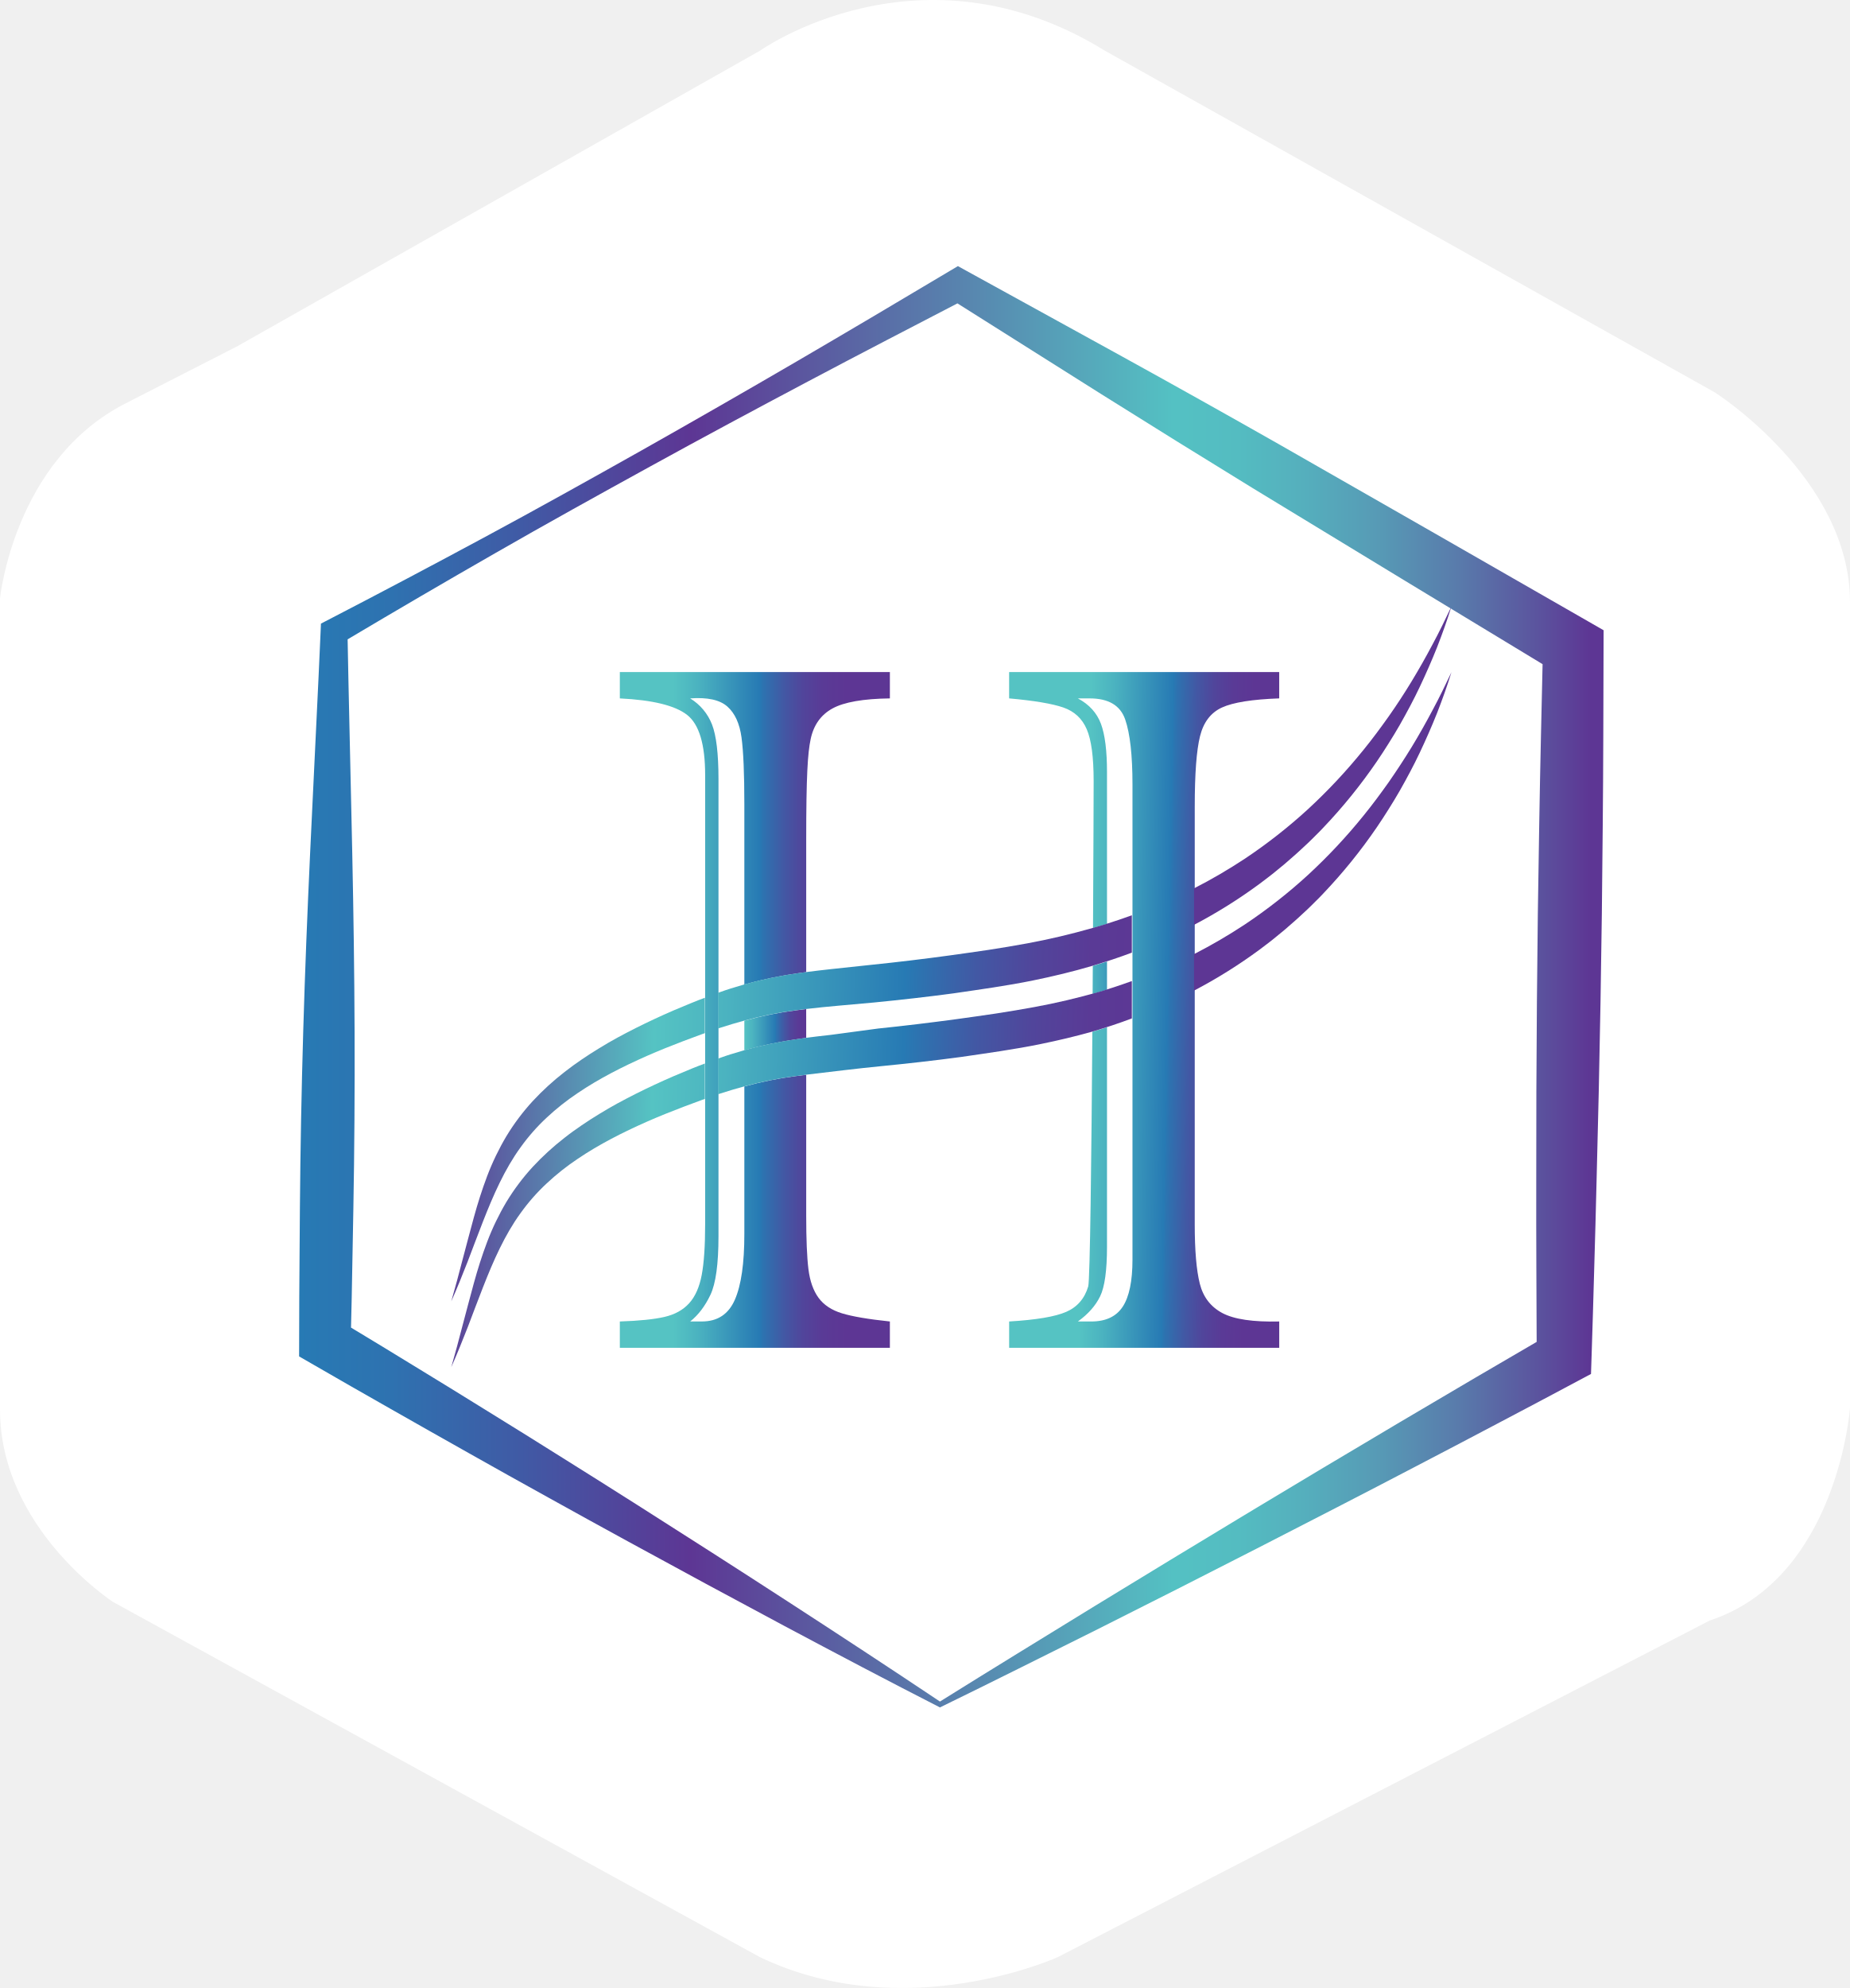
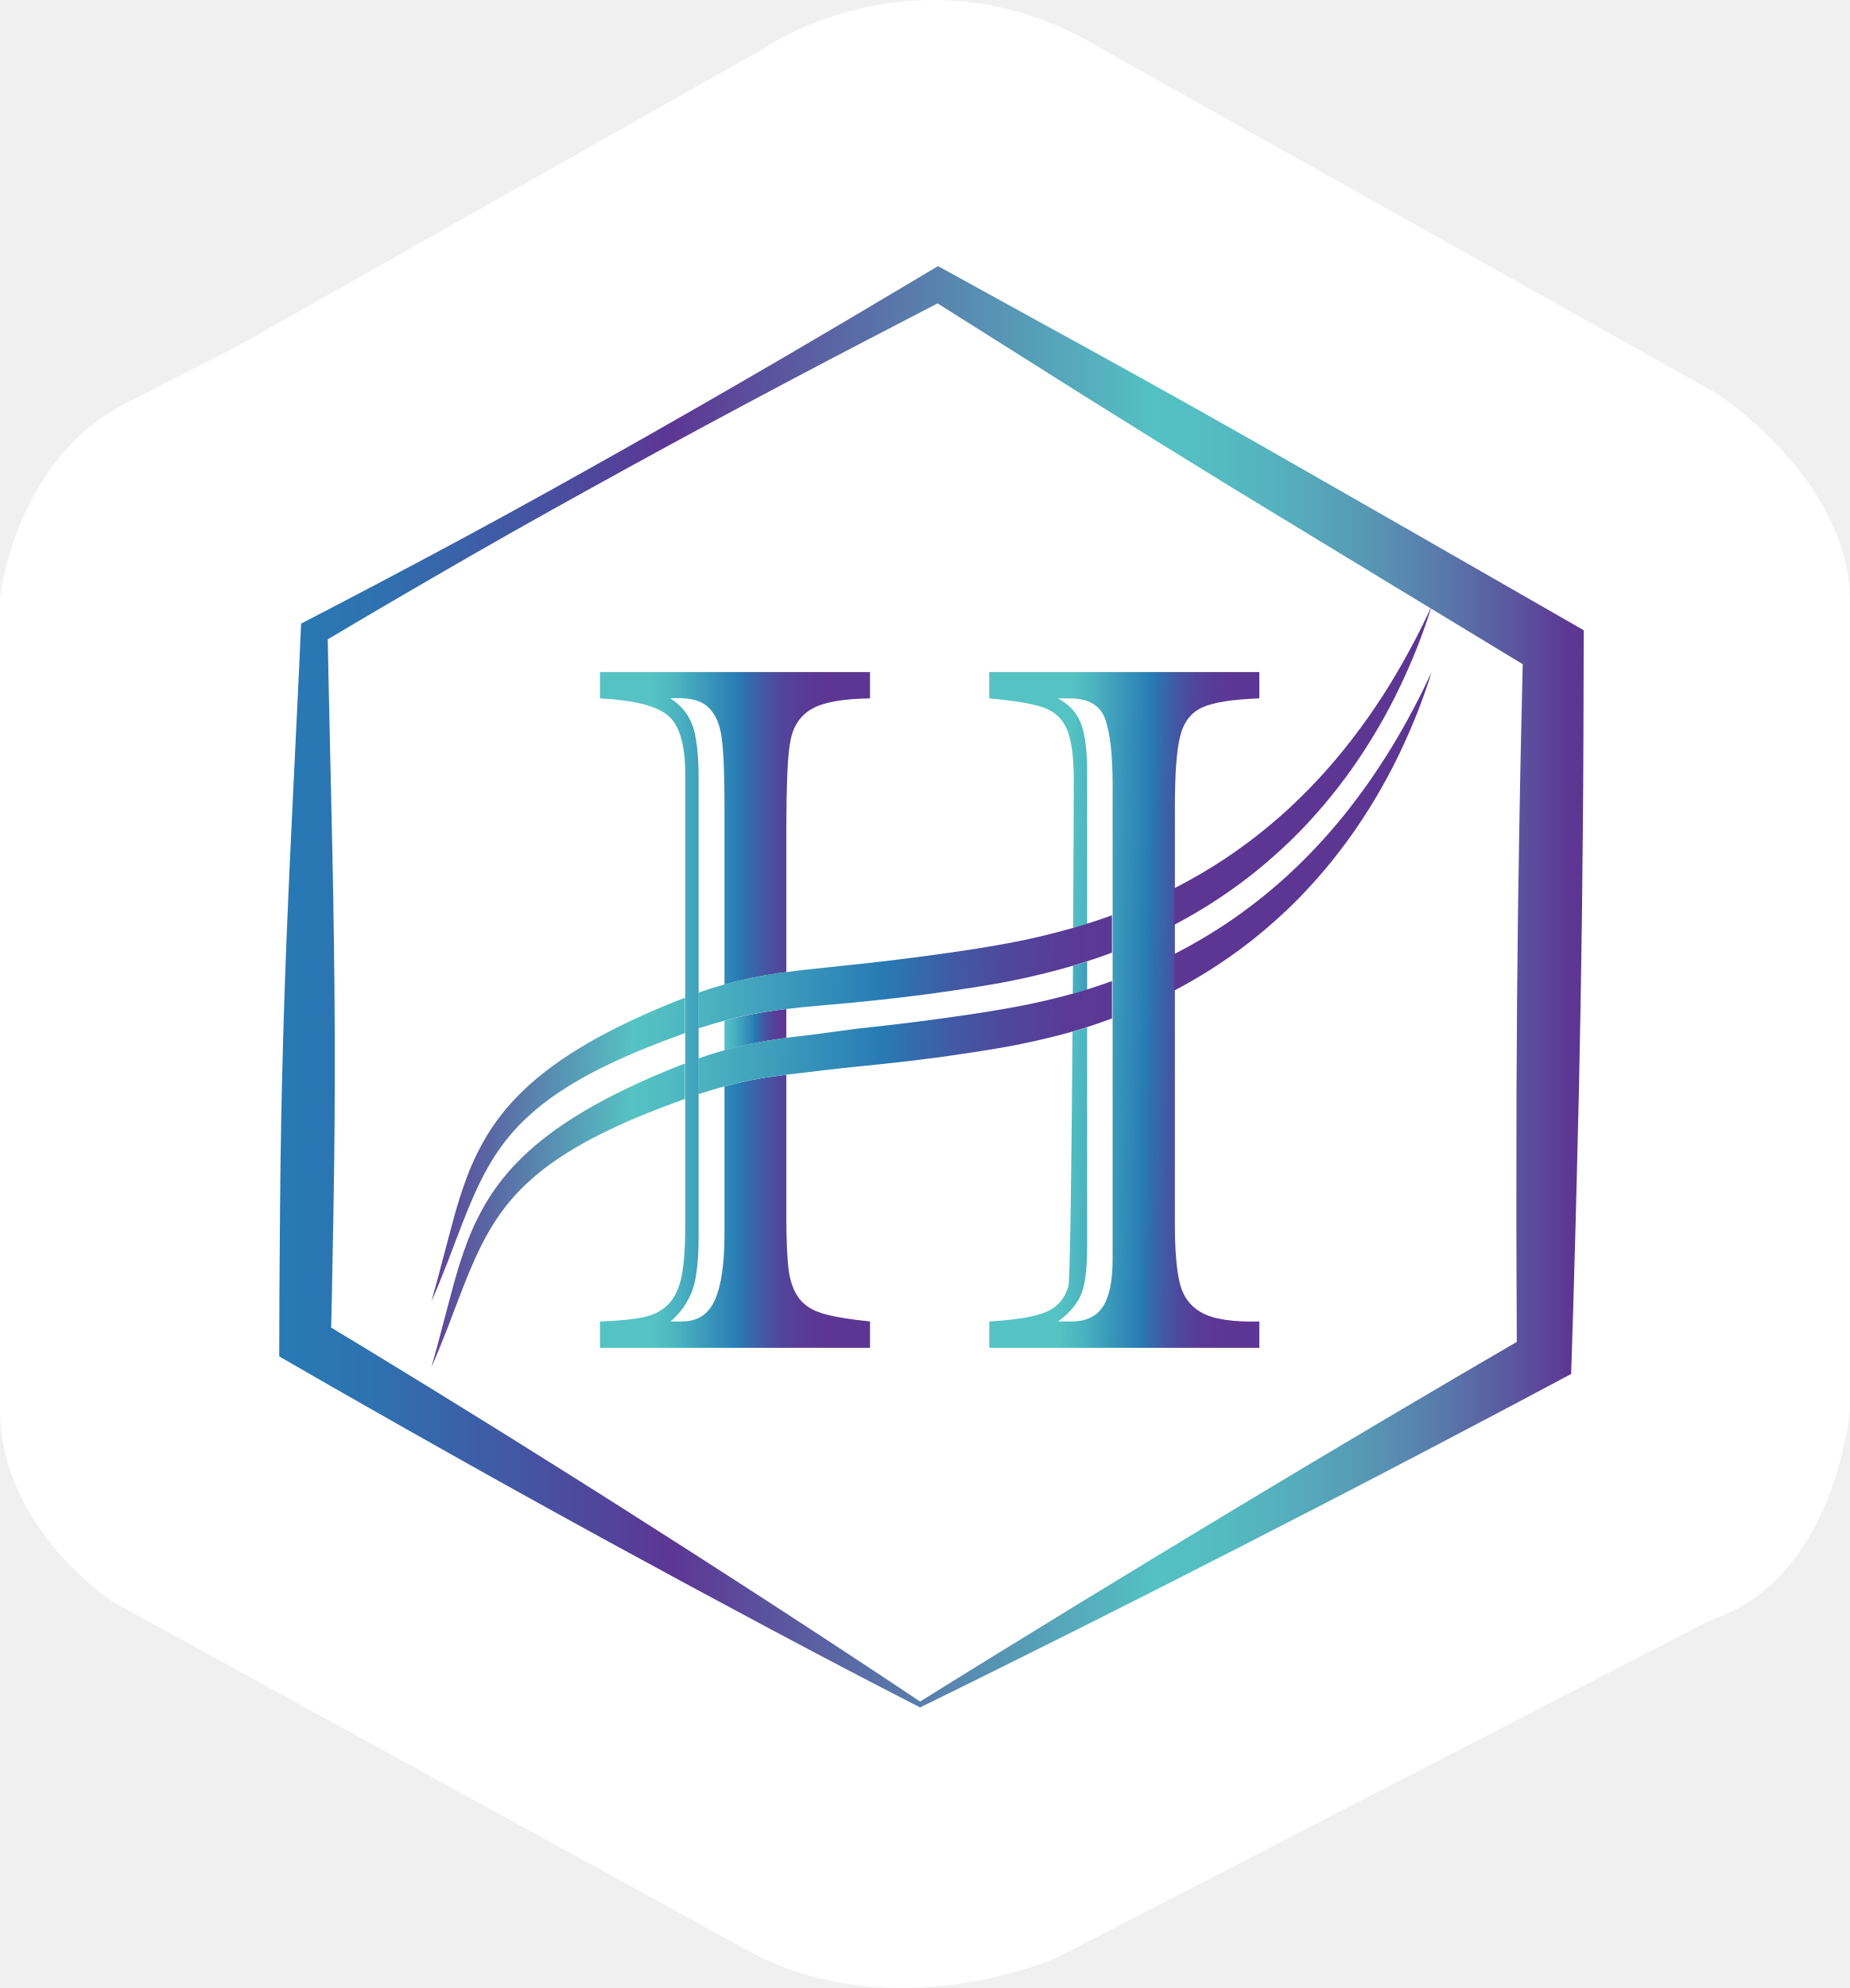
<svg xmlns="http://www.w3.org/2000/svg" xmlns:xlink="http://www.w3.org/1999/xlink" id="Layer_1" data-name="Layer 1" viewBox="0 0 2980 3201.56">
  <defs>
    <style>.cls-1{fill:#fff;}.cls-2{fill:url(#New_Gradient_Swatch);}.cls-3{fill:url(#New_Gradient_Swatch-2);}.cls-4{fill:url(#New_Gradient_Swatch-3);}.cls-5{fill:url(#New_Gradient_Swatch-4);}.cls-6{fill:url(#linear-gradient);}.cls-7{fill:url(#linear-gradient-2);}.cls-8{fill:url(#linear-gradient-3);}.cls-9{fill:url(#linear-gradient-4);}.cls-10{fill:url(#linear-gradient-5);}.cls-11{fill:url(#linear-gradient-6);}.cls-12{fill:url(#linear-gradient-7);}</style>
-     <linearGradient id="New_Gradient_Swatch" x1="1738.46" y1="1575.56" x2="1891.27" y2="1570.9" gradientUnits="userSpaceOnUse">
+     <linearGradient id="New_Gradient_Swatch" x1="1706.46" y1="1575.56" x2="1859.27" y2="1570.9" gradientUnits="userSpaceOnUse">
      <stop offset="0" stop-color="#55c3c3" />
      <stop offset="0.14" stop-color="#4bb3c0" />
      <stop offset="0.41" stop-color="#3088b7" />
      <stop offset="0.5" stop-color="#277ab4" />
      <stop offset="0.52" stop-color="#2d73b0" />
      <stop offset="0.64" stop-color="#4258a4" />
      <stop offset="0.75" stop-color="#51459b" />
      <stop offset="0.87" stop-color="#5a3a96" />
      <stop offset="1" stop-color="#5d3694" />
    </linearGradient>
-     <linearGradient id="New_Gradient_Swatch-2" x1="1198.97" y1="1658.21" x2="1298.62" y2="1658.21" xlink:href="#New_Gradient_Swatch" />
-     <linearGradient id="New_Gradient_Swatch-3" x1="1747.82" y1="1624.69" x2="2012.92" y2="1629.6" xlink:href="#New_Gradient_Swatch" />
-     <linearGradient id="New_Gradient_Swatch-4" x1="1084.23" y1="1626.45" x2="1363.01" y2="1626.45" xlink:href="#New_Gradient_Swatch" />
-     <linearGradient id="linear-gradient" x1="720.91" y1="1298.06" x2="1868.65" y2="1331.33" gradientUnits="userSpaceOnUse">
+     <linearGradient id="New_Gradient_Swatch-2" x1="1166.97" y1="1658.21" x2="1266.62" y2="1658.21" xlink:href="#New_Gradient_Swatch" />
+     <linearGradient id="New_Gradient_Swatch-3" x1="1715.82" y1="1624.69" x2="1980.92" y2="1629.6" xlink:href="#New_Gradient_Swatch" />
+     <linearGradient id="New_Gradient_Swatch-4" x1="1052.23" y1="1626.45" x2="1331.01" y2="1626.45" xlink:href="#New_Gradient_Swatch" />
+     <linearGradient id="linear-gradient" x1="688.91" y1="1298.06" x2="1836.65" y2="1331.33" gradientUnits="userSpaceOnUse">
      <stop offset="0" stop-color="#5d3694" />
      <stop offset="0.3" stop-color="#55c3c3" />
      <stop offset="0.4" stop-color="#4bb3c0" />
      <stop offset="0.59" stop-color="#3088b7" />
      <stop offset="0.65" stop-color="#277ab4" />
      <stop offset="0.67" stop-color="#2d73b0" />
      <stop offset="0.75" stop-color="#4258a4" />
      <stop offset="0.83" stop-color="#51459b" />
      <stop offset="0.91" stop-color="#5a3a96" />
      <stop offset="1" stop-color="#5d3694" />
    </linearGradient>
-     <linearGradient id="linear-gradient-2" x1="707.91" y1="1648.43" x2="1858.57" y2="1681.78" xlink:href="#linear-gradient" />
-     <linearGradient id="linear-gradient-3" x1="700.36" y1="1950.49" x2="1848.22" y2="1983.76" xlink:href="#linear-gradient" />
-     <linearGradient id="linear-gradient-4" x1="710.72" y1="1542.58" x2="1861.37" y2="1575.93" xlink:href="#linear-gradient" />
-     <linearGradient id="linear-gradient-5" x1="723.7" y1="1192.21" x2="1871.45" y2="1225.48" xlink:href="#linear-gradient" />
-     <linearGradient id="linear-gradient-6" x1="703.16" y1="1844.63" x2="1851.02" y2="1877.91" xlink:href="#linear-gradient" />
-     <linearGradient id="linear-gradient-7" x1="481.81" y1="1589.17" x2="2583.12" y2="1589.17" gradientUnits="userSpaceOnUse">
+     <linearGradient id="linear-gradient-2" x1="675.91" y1="1648.43" x2="1826.57" y2="1681.78" xlink:href="#linear-gradient" />
+     <linearGradient id="linear-gradient-3" x1="668.36" y1="1950.49" x2="1816.22" y2="1983.76" xlink:href="#linear-gradient" />
+     <linearGradient id="linear-gradient-4" x1="678.72" y1="1542.58" x2="1829.37" y2="1575.93" xlink:href="#linear-gradient" />
+     <linearGradient id="linear-gradient-5" x1="691.7" y1="1192.21" x2="1839.45" y2="1225.48" xlink:href="#linear-gradient" />
+     <linearGradient id="linear-gradient-6" x1="671.16" y1="1844.63" x2="1819.02" y2="1877.91" xlink:href="#linear-gradient" />
+     <linearGradient id="linear-gradient-7" x1="449.81" y1="1589.17" x2="2551.12" y2="1589.17" gradientUnits="userSpaceOnUse">
      <stop offset="0" stop-color="#277ab4" />
      <stop offset="0.07" stop-color="#2e72b0" />
      <stop offset="0.17" stop-color="#405aa5" />
      <stop offset="0.3" stop-color="#5d3694" />
      <stop offset="0.67" stop-color="#54c1c3" />
      <stop offset="0.72" stop-color="#54bcc1" />
      <stop offset="0.77" stop-color="#55afbd" />
      <stop offset="0.83" stop-color="#5799b5" />
      <stop offset="0.89" stop-color="#597aab" />
      <stop offset="0.95" stop-color="#5b539e" />
      <stop offset="0.99" stop-color="#5d3694" />
    </linearGradient>
  </defs>
  <path class="cls-1" d="M382,557.78l842-476s258-184,556,0l982,550s218,138,218,338v1298s-20,274-226,342l-1050,542s-246,112-480,0l-1042-572s-182-118-182-310v-1306s22-222,202-314Z" />
-   <path class="cls-2" d="M1760.3,1555.51c-.09,14.87-.19,30-.29,45.17q8.94-2.55,17.84-5.22c1.78-.54,3.55-1.12,5.32-1.68v-45.36C1775.57,1550.87,1768,1553.25,1760.3,1555.51Z" />
-   <path class="cls-3" d="M1298.62,1636v-11c-5.57.67-11.12,1.36-16.63,2.11a595.24,595.24,0,0,0-83,16.67v47.69c3.5-1,7-2,10.53-2.83,10.77-3,21.69-5.29,32.57-7.76,10.9-2.07,21.84-4.35,32.72-5.94,8-1.31,15.91-2.42,23.83-3.45V1636Z" />
-   <path class="cls-4" d="M1924.5,1971.59q0,63.26,8.14,95.65t36.47,47.43q28.34,15,91.5,13.5v42.4H1625.55v-42.4q65.13-3.86,91.84-15.45t35.5-40.87c3-10,5.23-210.67,6.7-410.2,7.88-2.32,15.73-4.78,23.58-7.31v353.51q0,57.09-11.07,79.82t-35.82,40.5h21.49q35.19,0,50.8-23.93t15.64-75.58V1263.58q0-70.93-11.73-104.91t-57.3-33.93h-18.9q27.36,14.65,37.13,40.9t9.76,77.88v244.33c-1.78.55-3.53,1.13-5.31,1.68-5.73,1.74-11.45,3.38-17.21,5,.69-121.76,1-218.63,1-234.08v-3.07q0-57.06-11.07-82.91t-37.79-35.09q-26.7-9.23-87.27-14.66v-42.41h435.06v42.41q-65.13,2.31-92.16,14.66T1933,1185.67q-8.49,34-8.48,113.38Z" />
-   <path class="cls-5" d="M1199,1585.51V1295.19q0-74-4.56-107.57t-22.78-49.76q-18.24-16.2-59.93-13.12a85.23,85.23,0,0,1,35.19,42q10.36,26.65,10.42,87.55v736.54q0,67.16-13,94.49t-32.56,42.82h18.89q37.77,0,53.09-35.1T1199,1987V1749.68a599.93,599.93,0,0,1,83-16.68c5.51-.72,11.08-1.43,16.65-2.08v226.8q0,57.09,3.56,86t16.3,46.31q12.67,17.33,37.76,25t77.17,13.13v42.4h-435v-42.4q46.88-1.55,71.94-7.35t39.73-22q14.68-16.2,20.21-45.49t5.54-81.77V1248.17q0-74.07-29-96.81t-108.42-26.62v-42.41h435v42.41q-64.47.83-92.47,16.2t-35.16,49.38c-4.79,22.62-7.16,58.87-7.16,163.41v211.79c-7.92,1-15.86,2.16-23.84,3.46-10.89,1.57-21.84,3.86-32.72,5.94-10.89,2.46-21.8,4.75-32.56,7.76C1206,1583.57,1202.47,1584.52,1199,1585.51Z" />
-   <path class="cls-6" d="M2273.78,1203.33q-17.73,28.89-36.91,56.45c-12.95,18.25-26.18,36.17-40.17,53.35a893.65,893.65,0,0,1-89.81,95.95,841.45,841.45,0,0,1-101.44,79.56,854.86,854.86,0,0,1-82,47.87v58.77a816,816,0,0,0,105.82-66.19c9-6.92,18.13-13.51,26.81-20.84l13.16-10.79,12.85-11.2c8.65-7.34,16.82-15.35,25.19-23,4.16-3.89,8.12-8,12.17-12s8.14-8,12-12.23A848.87,848.87,0,0,0,2218,1332c6.42-9.58,12.86-19.12,18.91-29,6.25-9.68,12.05-19.7,17.9-29.65,11.39-20.14,22.37-40.49,32.27-61.46s19.26-42.16,27.83-63.71c8.4-21.63,16.27-43.45,23.11-65.65-9.82,20.82-19.8,41.45-30.64,61.52Q2291.39,1174.35,2273.78,1203.33Z" />
-   <path class="cls-7" d="M1823.2,1579.94v60.18q-15.6,5.85-31.37,11.11c-3.19,1.06-6.41,2.08-9.63,3.11-3.94,1.26-7.91,2.53-11.87,3.76-2.63.82-5.26,1.64-7.91,2.39-1.25.41-2.53.75-3.78,1.09-27.32,7.69-54.88,14.18-82.48,19.82-21.41,4.41-42.91,8-64.25,11.35s-42.63,6.32-64,9.46c-42.69,5.74-85.57,10.56-128.32,14.76-36.72,3.52-85.69,9.61-121.54,13.84v.11c-5.56.65-11.13,1.36-16.63,2.08a598.53,598.53,0,0,0-82.94,16.68c-12.63,3.45-25.22,7.17-37.85,11.27-1.25.45-2.53.89-3.78,1.3v-57.51c1.41-.51,2.84-1,4.25-1.5,5.28-1.78,10.44-3.8,15.78-5.33,7.19-2.19,14.38-4.41,21.6-6.46,3.5-1,7-2,10.53-2.84,10.75-3,21.66-5.3,32.54-7.76,10.87-2.08,21.81-4.37,32.69-5.94,7.68-1.27,15.37-2.36,23-3.35v-.1c13.72-1.81,27.37-3.32,41-4.86l76.26-10.21c42.31-4.34,84.41-9.47,126.51-15.14,21-3,42.09-5.78,63.06-9s41.69-6.7,62.35-10.49c34.91-6.39,69.41-14.59,103.48-24.26.28-.07.56-.14.84-.24,2-.58,4.1-1.2,6.13-1.81,1.78-.55,3.53-1.13,5.31-1.68Q1802.83,1587.33,1823.2,1579.94Z" />
-   <path class="cls-8" d="M1114.61,1720.79q-15.22,6.17-30.37,12.69-30.26,13.1-60,28c-9.91,5-19.76,10.14-29.56,15.46s-19.47,11-29.06,16.85-19.11,11.91-28.47,18.31-18.62,13-27.63,20.12a426.55,426.55,0,0,0-51.28,46.85,356.71,356.71,0,0,0-42.57,56.69,411.45,411.45,0,0,0-30.92,64.16c-8.38,22.13-15.43,44.54-21.61,67.08s-12,45-18,67.46c-5.72,22.52-11.92,44.86-18.23,67.24,9.42-21,17.94-42.56,26.43-64.07,8.27-21.61,16.3-43.3,24.71-64.66,16.73-42.71,35-84.28,60.46-119.27a317.31,317.31,0,0,1,42.23-48,388.07,388.07,0,0,1,49.6-39.3c34.94-23.69,72.85-42.77,111.6-59.94,19.4-8.56,39.11-16.45,59-24q14.86-5.73,29.89-11.12c1.54-.56,3.07-1.07,4.61-1.61v-57C1128.43,1715.31,1121.45,1718,1114.61,1720.79Z" />
-   <path class="cls-9" d="M1823.2,1474v60.18q-15.6,5.83-31.37,11.1c-3.19,1.06-6.41,2.09-9.63,3.11-7.59,2.46-15.22,4.86-22.84,7.11-31.38,9.26-63.1,16.88-94.92,23.38-21.37,4.4-42.88,8-64.22,11.34s-42.63,6.32-63.94,9.47c-42.73,5.74-85.57,10.55-128.33,14.76-37,3.55-74,6.22-109.85,10.52-5.56.65-11.13,1.37-16.63,2.09a600,600,0,0,0-82.94,16.67c-12.63,3.45-25.22,7.18-37.85,11.28-1.25.44-2.53.89-3.78,1.3v-57.51c1.41-.52,2.84-1,4.25-1.51,5.28-1.77,10.44-3.79,15.78-5.33,7.19-2.18,14.38-4.41,21.6-6.46,3.5-1,7-1.94,10.53-2.83,10.75-3,21.66-5.3,32.54-7.76,10.87-2.08,21.81-4.37,32.69-5.94,8-1.3,15.9-2.43,23.81-3.46,13.72-1.81,27.38-3.31,41-4.85l63.76-6.8q63.47-6.51,126.48-15.14c21-3,42.12-5.77,63.09-9s41.7-6.7,62.32-10.49c35.44-6.53,70.41-14.84,105-24.71,5.75-1.64,11.47-3.28,17.19-5,1.78-.55,3.53-1.13,5.31-1.68Q1802.83,1481.4,1823.2,1474Z" />
-   <path class="cls-10" d="M2029.22,1423.15c9-6.91,18.13-13.5,26.81-20.84l13.16-10.78,12.85-11.21c8.65-7.34,16.82-15.34,25.19-23,4.16-3.89,8.12-8,12.17-12s8.14-8,12-12.23A848.78,848.78,0,0,0,2218,1226.08c6.42-9.58,12.86-19.13,18.91-29,6.25-9.69,12.05-19.7,17.9-29.65,11.39-20.14,22.37-40.49,32.27-61.46s19.26-42.16,27.83-63.71c8.4-21.63,16.27-43.46,23.11-65.65-9.82,20.81-19.8,41.45-30.64,61.52q-16,30.25-33.58,59.24t-36.91,56.45c-12.95,18.24-26.18,36.17-40.17,53.35a894.6,894.6,0,0,1-89.81,96,842.45,842.45,0,0,1-101.44,79.56,854.86,854.86,0,0,1-82,47.87v58.76A814.87,814.87,0,0,0,2029.22,1423.15Z" />
-   <path class="cls-11" d="M1114.61,1614.86q-15.22,6.17-30.37,12.69-30.26,13.1-60,28c-9.91,5-19.76,10.13-29.56,15.45s-19.47,11-29.06,16.86-19.11,11.9-28.47,18.31-18.62,13-27.63,20.11a427.47,427.47,0,0,0-51.28,46.86,356.71,356.71,0,0,0-42.57,56.69A411.35,411.35,0,0,0,784.74,1894c-8.38,22.14-15.43,44.55-21.61,67.09s-12,45-18,67.46c-5.72,22.52-11.92,44.85-18.23,67.24,9.42-21,17.94-42.56,26.43-64.08,8.27-21.6,16.3-43.29,24.71-64.65,16.73-42.71,35-84.28,60.46-119.28a317.79,317.79,0,0,1,42.23-48,388.88,388.88,0,0,1,49.6-39.29c34.94-23.7,72.85-42.78,111.6-59.94,19.4-8.56,39.11-16.45,59-24q14.86-5.71,29.89-11.11c1.54-.57,3.07-1.07,4.61-1.61v-57C1128.43,1609.38,1121.45,1612.05,1114.61,1614.86Z" />
-   <path class="cls-12" d="M2559.17,1001.22,2309.71,858.14,2060.05,715.38Q1935,644.4,1809,574.9L1556.91,436.22,1543,428.56l-12.33,7.33L1407,509.37q-61.89,36.6-124,72.87-124.24,72.42-249.47,143.09C950,772.28,866.31,819,781.87,864.45s-169.18,90.32-254.38,134.4l-10.5,5.43-.56,13c-4.1,95.23-9.08,190.45-13.5,285.68-4.65,95.23-8.92,190.45-12.19,285.7s-5.62,190.49-6.9,285.76c-.66,47.63-.94,95.27-1.27,142.91l-.5,71.45-.2,71.46-.06,24.18,20.35,11.73c42.27,24.37,84.54,48.73,127,72.74s84.7,48.2,127.14,71.93l63.58,35.68,63.61,35.34c42.35,23.6,84.76,46.83,127.06,70q127,69.42,253.1,136.74c84,44.76,167.59,88.78,250.44,131.13q62.94-30.71,126.37-62.33L1767.66,2624q127.62-64,256.46-130l129-66.28q64.59-33.27,129.24-67.08Q2347,2327,2411.7,2292.8q64.77-34,129.42-68.57l21.69-11.54.86-26.09q2.35-71.43,4.29-142.87c1.37-47.62,2.76-95.25,3.85-142.88L2575.3,1758l2.81-142.89q2.52-142.89,3.61-285.8c.5-47.64.69-95.27.89-142.91l.42-142.92.09-28.5ZM2376,2219q-61,35.79-122,71.9t-122.13,72.66l-122.41,73.46q-122.6,73.95-246.25,149.54l-124.11,76.26q-62.28,38.28-125,77.42c-82.28-55-163.81-108.38-244.92-161S1107.45,2475,1027,2423.91c-40.25-25.48-80.41-50.93-120.62-76l-60.23-37.7-60.27-37.34c-40.12-25-80.34-49.56-120.54-74.14q-49.84-30.61-99.91-60.72l1.11-48.13,1.33-71.44c.89-47.63,1.84-95.26,2.41-142.9q1.74-142.9.44-285.84c-.82-95.3-2.63-190.6-4.84-285.91-1.89-91.39-4.27-182.79-5.92-274.17q118-70.18,237.06-138.4c83.12-47.75,167-94.16,251-140.37s168.5-91.52,253.25-136.4q63.55-33.68,127.38-66.87l113.6-59,231.14,145.79q121.77,76.47,244.33,151.64L2263.4,935.4l221.42,134.2-2.62,115.5c-1,47.62-2.07,95.25-2.79,142.89q-2.61,142.89-3.74,285.8l-.86,142.91-.19,142.92c-.13,47.64,0,95.29.17,142.93q.12,59.25.48,118.5Q2425.62,2189.91,2376,2219Z" />
+   <path class="cls-2" d="M1728.3,1555.51c-.09,14.87-.19,30-.29,45.17q8.94-2.55,17.84-5.22c1.78-.54,3.55-1.12,5.32-1.68v-45.36C1743.57,1550.87,1736,1553.25,1728.3,1555.51Z" />
+   <path class="cls-3" d="M1266.62,1636v-11c-5.57.67-11.12,1.36-16.63,2.11a595.24,595.24,0,0,0-83,16.67v47.69c3.5-1,7-2,10.53-2.83,10.77-3,21.69-5.29,32.57-7.76,10.9-2.07,21.84-4.35,32.72-5.94,8-1.31,15.91-2.42,23.83-3.45V1636Z" />
+   <path class="cls-4" d="M1892.5,1971.59q0,63.26,8.14,95.65t36.47,47.43q28.34,15,91.5,13.5v42.4H1593.55v-42.4q65.13-3.86,91.84-15.45t35.5-40.87c3-10,5.23-210.67,6.7-410.2,7.88-2.32,15.73-4.78,23.58-7.31v353.51q0,57.09-11.07,79.82t-35.82,40.5h21.49q35.19,0,50.8-23.93t15.64-75.58V1263.58q0-70.93-11.73-104.91t-57.3-33.93h-18.9q27.36,14.65,37.13,40.9t9.76,77.88v244.33c-1.78.55-3.53,1.13-5.31,1.68-5.73,1.74-11.45,3.38-17.21,5,.69-121.76,1-218.63,1-234.08v-3.07q0-57.06-11.07-82.91t-37.79-35.09q-26.7-9.23-87.27-14.66v-42.41h435.06v42.41q-65.13,2.31-92.16,14.66T1901,1185.67q-8.49,34-8.48,113.38Z" />
+   <path class="cls-5" d="M1167,1585.51V1295.19q0-74-4.56-107.57t-22.78-49.76q-18.24-16.2-59.93-13.12a85.23,85.23,0,0,1,35.19,42q10.36,26.65,10.42,87.55v736.54q0,67.16-13,94.49t-32.56,42.82h18.89q37.77,0,53.09-35.1T1167,1987V1749.68a599.93,599.93,0,0,1,83-16.68c5.51-.72,11.08-1.43,16.65-2.08v226.8q0,57.09,3.56,86t16.3,46.31q12.67,17.33,37.76,25t77.17,13.13v42.4h-435v-42.4q46.88-1.55,71.94-7.35t39.73-22q14.68-16.2,20.21-45.49t5.54-81.77V1248.17q0-74.07-29-96.81t-108.42-26.62v-42.41h435v42.41q-64.47.83-92.47,16.2t-35.16,49.38c-4.79,22.62-7.16,58.87-7.16,163.41v211.79c-7.92,1-15.86,2.16-23.84,3.46-10.89,1.57-21.84,3.86-32.72,5.94-10.89,2.46-21.8,4.75-32.56,7.76C1174,1583.57,1170.47,1584.52,1167,1585.51Z" />
+   <path class="cls-6" d="M2241.78,1203.33q-17.73,28.89-36.91,56.45c-12.95,18.25-26.18,36.17-40.17,53.35a893.65,893.65,0,0,1-89.81,95.95,841.45,841.45,0,0,1-101.44,79.56,854.86,854.86,0,0,1-82,47.87v58.77a816,816,0,0,0,105.82-66.19c9-6.92,18.13-13.51,26.81-20.84l13.16-10.79,12.85-11.2c8.65-7.34,16.82-15.35,25.19-23,4.16-3.89,8.12-8,12.17-12s8.14-8,12-12.23A848.87,848.87,0,0,0,2186,1332c6.42-9.58,12.86-19.12,18.91-29,6.25-9.68,12.05-19.7,17.9-29.65,11.39-20.14,22.37-40.49,32.27-61.46s19.26-42.16,27.83-63.71c8.4-21.63,16.27-43.45,23.11-65.65-9.82,20.82-19.8,41.45-30.64,61.52Q2259.39,1174.35,2241.78,1203.33Z" />
+   <path class="cls-7" d="M1791.2,1579.94v60.18q-15.6,5.85-31.37,11.11c-3.19,1.06-6.41,2.08-9.63,3.11-3.94,1.26-7.91,2.53-11.87,3.76-2.63.82-5.26,1.64-7.91,2.39-1.25.41-2.53.75-3.78,1.09-27.32,7.69-54.88,14.18-82.48,19.82-21.41,4.41-42.91,8-64.25,11.35s-42.63,6.32-64,9.46c-42.69,5.74-85.57,10.56-128.32,14.76-36.72,3.52-85.69,9.61-121.54,13.84v.11c-5.56.65-11.13,1.36-16.63,2.08a598.53,598.53,0,0,0-82.94,16.68c-12.63,3.45-25.22,7.17-37.85,11.27-1.25.45-2.53.89-3.78,1.3v-57.51c1.41-.51,2.84-1,4.25-1.5,5.28-1.78,10.44-3.8,15.78-5.33,7.19-2.19,14.38-4.41,21.6-6.46,3.5-1,7-2,10.53-2.84,10.75-3,21.66-5.3,32.54-7.76,10.87-2.08,21.81-4.37,32.69-5.94,7.68-1.27,15.37-2.36,23-3.35v-.1c13.72-1.81,27.37-3.32,41-4.86l76.26-10.21c42.31-4.34,84.41-9.47,126.51-15.14,21-3,42.09-5.78,63.06-9s41.69-6.7,62.35-10.49c34.91-6.39,69.41-14.59,103.48-24.26.28-.07.56-.14.84-.24,2-.58,4.1-1.2,6.13-1.81,1.78-.55,3.53-1.13,5.31-1.68Q1770.83,1587.33,1791.2,1579.94Z" />
+   <path class="cls-8" d="M1082.61,1720.79q-15.22,6.17-30.37,12.69-30.26,13.1-60,28c-9.91,5-19.76,10.14-29.56,15.46s-19.47,11-29.06,16.85-19.11,11.91-28.47,18.31-18.62,13-27.63,20.12a426.55,426.55,0,0,0-51.28,46.85,356.71,356.71,0,0,0-42.57,56.69,411.45,411.45,0,0,0-30.92,64.16c-8.38,22.13-15.43,44.54-21.61,67.08s-12,45-18,67.46c-5.72,22.52-11.92,44.86-18.23,67.24,9.42-21,17.94-42.56,26.43-64.07,8.27-21.61,16.3-43.3,24.71-64.66,16.73-42.71,35-84.28,60.46-119.27a317.31,317.31,0,0,1,42.23-48,388.07,388.07,0,0,1,49.6-39.3c34.94-23.69,72.85-42.77,111.6-59.94,19.4-8.56,39.11-16.45,59-24q14.86-5.73,29.89-11.12c1.54-.56,3.07-1.07,4.61-1.61v-57C1096.43,1715.31,1089.45,1718,1082.61,1720.79Z" />
+   <path class="cls-9" d="M1791.2,1474v60.18q-15.6,5.83-31.37,11.1c-3.19,1.06-6.41,2.09-9.63,3.11-7.59,2.46-15.22,4.86-22.84,7.11-31.38,9.26-63.1,16.88-94.92,23.38-21.37,4.4-42.88,8-64.22,11.34s-42.63,6.32-63.94,9.47c-42.73,5.74-85.57,10.55-128.33,14.76-37,3.55-74,6.22-109.85,10.52-5.56.65-11.13,1.37-16.63,2.09a600,600,0,0,0-82.94,16.67c-12.63,3.45-25.22,7.18-37.85,11.28-1.25.44-2.53.89-3.78,1.3v-57.51c1.41-.52,2.84-1,4.25-1.51,5.28-1.77,10.44-3.79,15.78-5.33,7.19-2.18,14.38-4.41,21.6-6.46,3.5-1,7-1.94,10.53-2.83,10.75-3,21.66-5.3,32.54-7.76,10.87-2.08,21.81-4.37,32.69-5.94,8-1.3,15.9-2.43,23.81-3.46,13.72-1.81,27.38-3.31,41-4.85l63.76-6.8q63.47-6.51,126.48-15.14c21-3,42.12-5.77,63.09-9s41.7-6.7,62.32-10.49c35.44-6.53,70.41-14.84,105-24.71,5.75-1.64,11.47-3.28,17.19-5,1.78-.55,3.53-1.13,5.31-1.68Q1770.83,1481.4,1791.2,1474Z" />
+   <path class="cls-10" d="M1997.22,1423.15c9-6.91,18.13-13.5,26.81-20.84l13.16-10.78,12.85-11.21c8.65-7.34,16.82-15.34,25.19-23,4.16-3.89,8.12-8,12.17-12s8.14-8,12-12.23A848.78,848.78,0,0,0,2186,1226.08c6.42-9.58,12.86-19.13,18.91-29,6.25-9.69,12.05-19.7,17.9-29.65,11.39-20.14,22.37-40.49,32.27-61.46s19.26-42.16,27.83-63.71c8.4-21.63,16.27-43.46,23.11-65.65-9.82,20.81-19.8,41.45-30.64,61.52q-16,30.25-33.58,59.24t-36.91,56.45c-12.95,18.24-26.18,36.17-40.17,53.35a894.6,894.6,0,0,1-89.81,96,842.45,842.45,0,0,1-101.44,79.56,854.86,854.86,0,0,1-82,47.87v58.76A814.87,814.87,0,0,0,1997.22,1423.15Z" />
+   <path class="cls-11" d="M1082.61,1614.86q-15.22,6.17-30.37,12.69-30.26,13.1-60,28c-9.91,5-19.76,10.13-29.56,15.45s-19.47,11-29.06,16.86-19.11,11.9-28.47,18.31-18.62,13-27.63,20.11a427.47,427.47,0,0,0-51.28,46.86,356.71,356.71,0,0,0-42.57,56.69A411.35,411.35,0,0,0,752.74,1894c-8.38,22.14-15.43,44.55-21.61,67.09s-12,45-18,67.46c-5.72,22.52-11.92,44.85-18.23,67.24,9.42-21,17.94-42.56,26.43-64.08,8.27-21.6,16.3-43.29,24.71-64.65,16.73-42.71,35-84.28,60.46-119.28a317.79,317.79,0,0,1,42.23-48,388.88,388.88,0,0,1,49.6-39.29c34.94-23.7,72.85-42.78,111.6-59.94,19.4-8.56,39.11-16.45,59-24q14.86-5.71,29.89-11.11c1.54-.57,3.07-1.07,4.61-1.61v-57C1096.43,1609.38,1089.45,1612.05,1082.61,1614.86Z" />
+   <path class="cls-12" d="M2527.17,1001.22,2277.71,858.14,2028.05,715.38Q1903,644.4,1777,574.9L1524.91,436.22,1511,428.56l-12.33,7.33L1375,509.37q-61.89,36.6-124,72.87-124.24,72.42-249.47,143.09C918,772.28,834.31,819,749.87,864.45s-169.18,90.32-254.38,134.4l-10.5,5.43-.56,13c-4.1,95.23-9.08,190.45-13.5,285.68-4.65,95.23-8.92,190.45-12.19,285.7s-5.62,190.49-6.9,285.76c-.66,47.63-.94,95.27-1.27,142.91l-.5,71.45-.2,71.46-.06,24.18,20.35,11.73c42.27,24.37,84.54,48.73,127,72.74s84.7,48.2,127.14,71.93l63.58,35.68,63.61,35.34c42.35,23.6,84.76,46.83,127.06,70q127,69.42,253.1,136.74c84,44.76,167.59,88.78,250.44,131.13q62.94-30.71,126.37-62.33L1735.66,2624q127.62-64,256.46-130l129-66.28q64.59-33.27,129.24-67.08Q2315,2327,2379.7,2292.8q64.77-34,129.42-68.57l21.69-11.54.86-26.09q2.35-71.43,4.29-142.87c1.37-47.62,2.76-95.25,3.85-142.88L2543.3,1758l2.81-142.89q2.52-142.89,3.61-285.8c.5-47.64.69-95.27.89-142.91l.42-142.92.09-28.5ZM2344,2219q-61,35.79-122,71.9t-122.13,72.66l-122.41,73.46q-122.6,73.95-246.25,149.54l-124.11,76.26q-62.28,38.28-125,77.42c-82.28-55-163.81-108.38-244.92-161S1075.45,2475,995,2423.91c-40.25-25.48-80.41-50.93-120.62-76l-60.23-37.7-60.27-37.34c-40.12-25-80.34-49.56-120.54-74.14q-49.84-30.61-99.91-60.72l1.11-48.13,1.33-71.44c.89-47.63,1.84-95.26,2.41-142.9q1.74-142.9.44-285.84c-.82-95.3-2.63-190.6-4.84-285.91-1.89-91.39-4.27-182.79-5.92-274.17q118-70.18,237.06-138.4c83.12-47.75,167-94.16,251-140.37s168.5-91.52,253.25-136.4q63.55-33.68,127.38-66.87l113.6-59,231.14,145.79q121.77,76.47,244.33,151.64L2231.4,935.4l221.42,134.2-2.62,115.5c-1,47.62-2.07,95.25-2.79,142.89q-2.61,142.89-3.74,285.8l-.86,142.91-.19,142.92c-.13,47.64,0,95.29.17,142.93q.12,59.25.48,118.5Q2393.62,2189.91,2344,2219Z" />
</svg>
